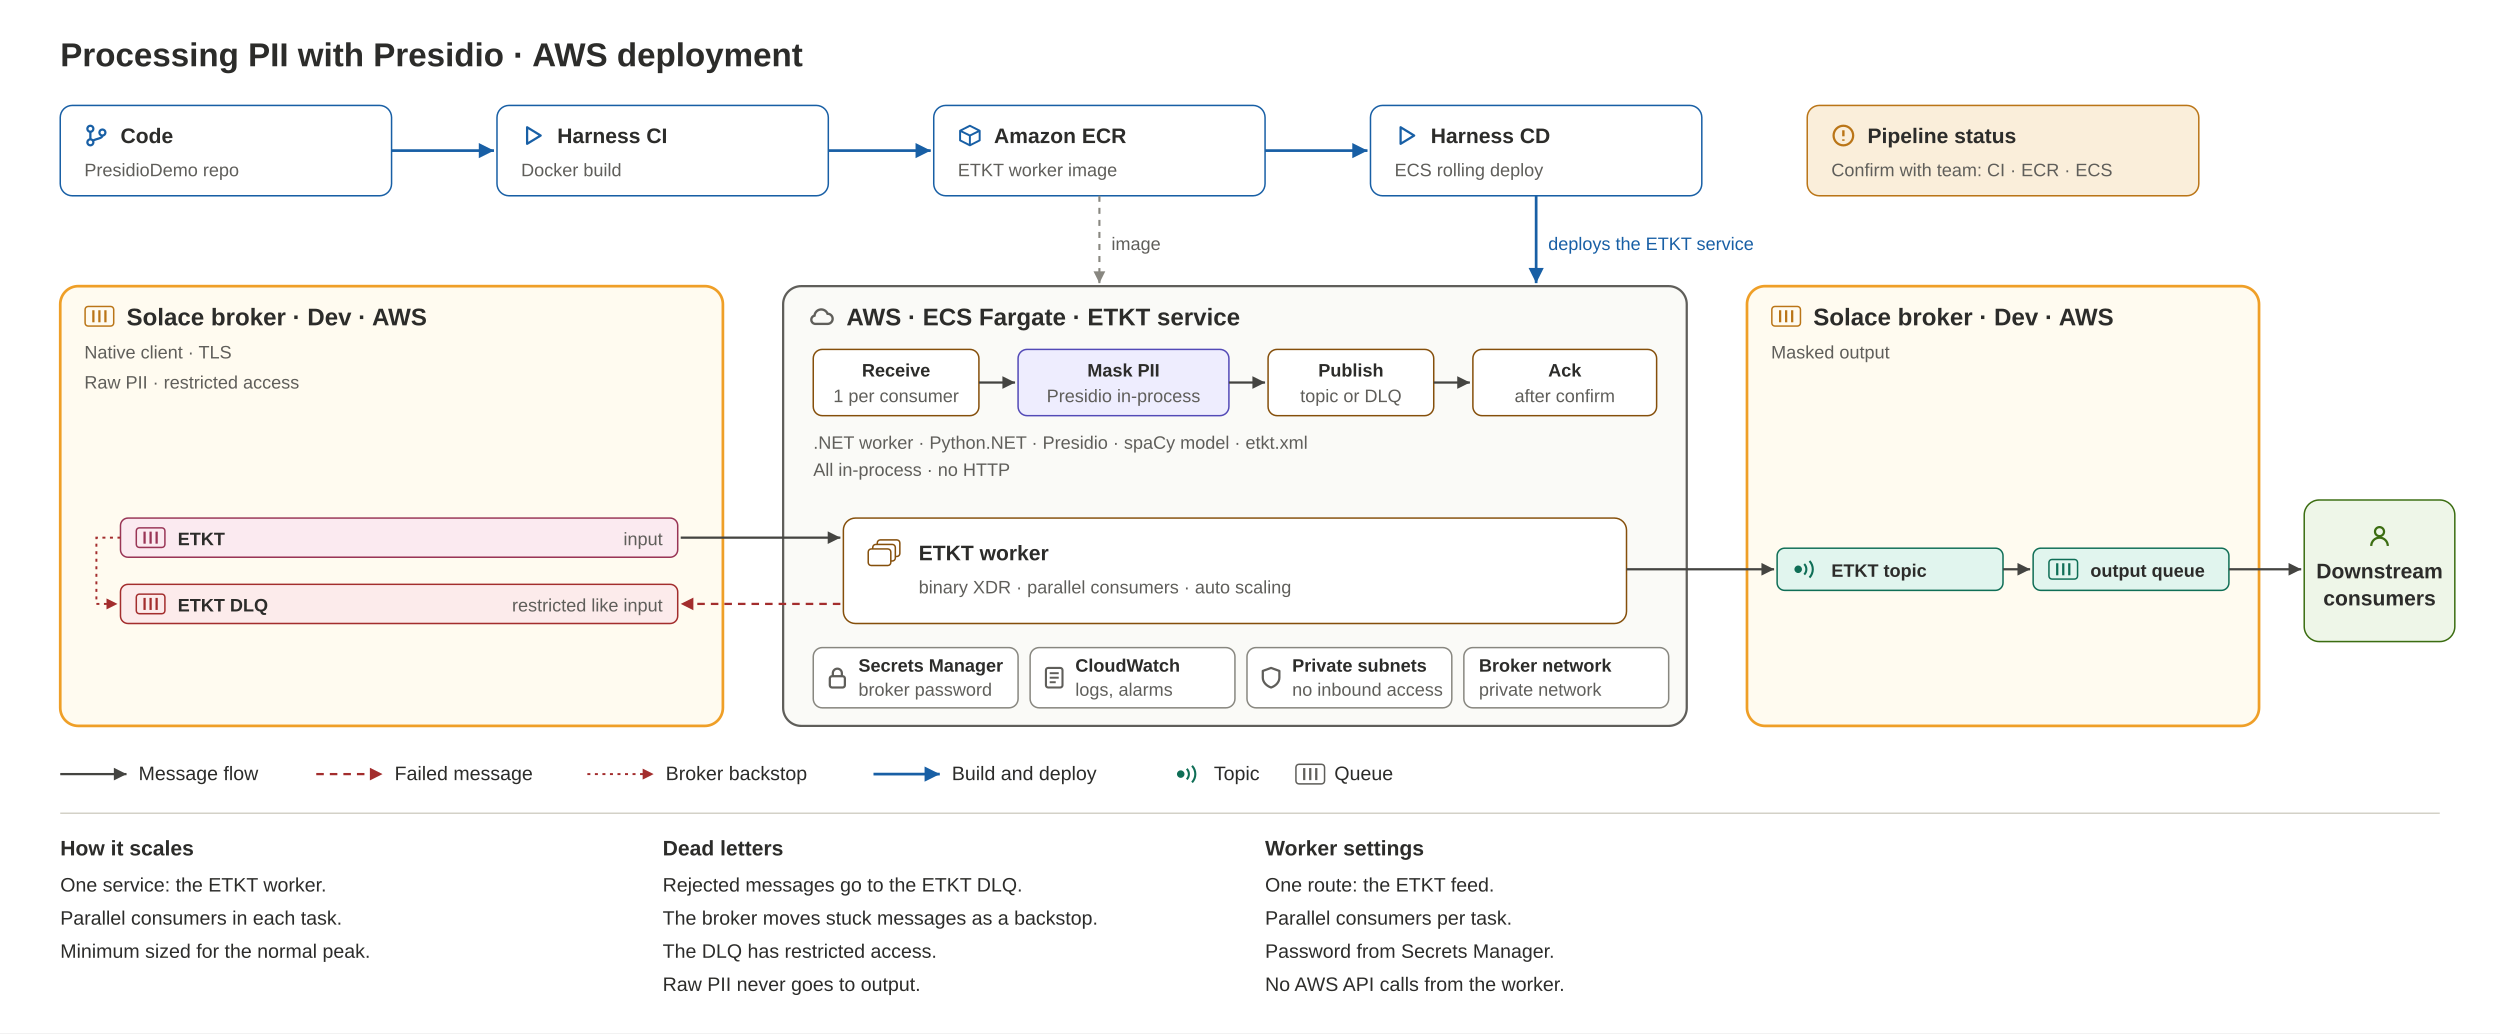
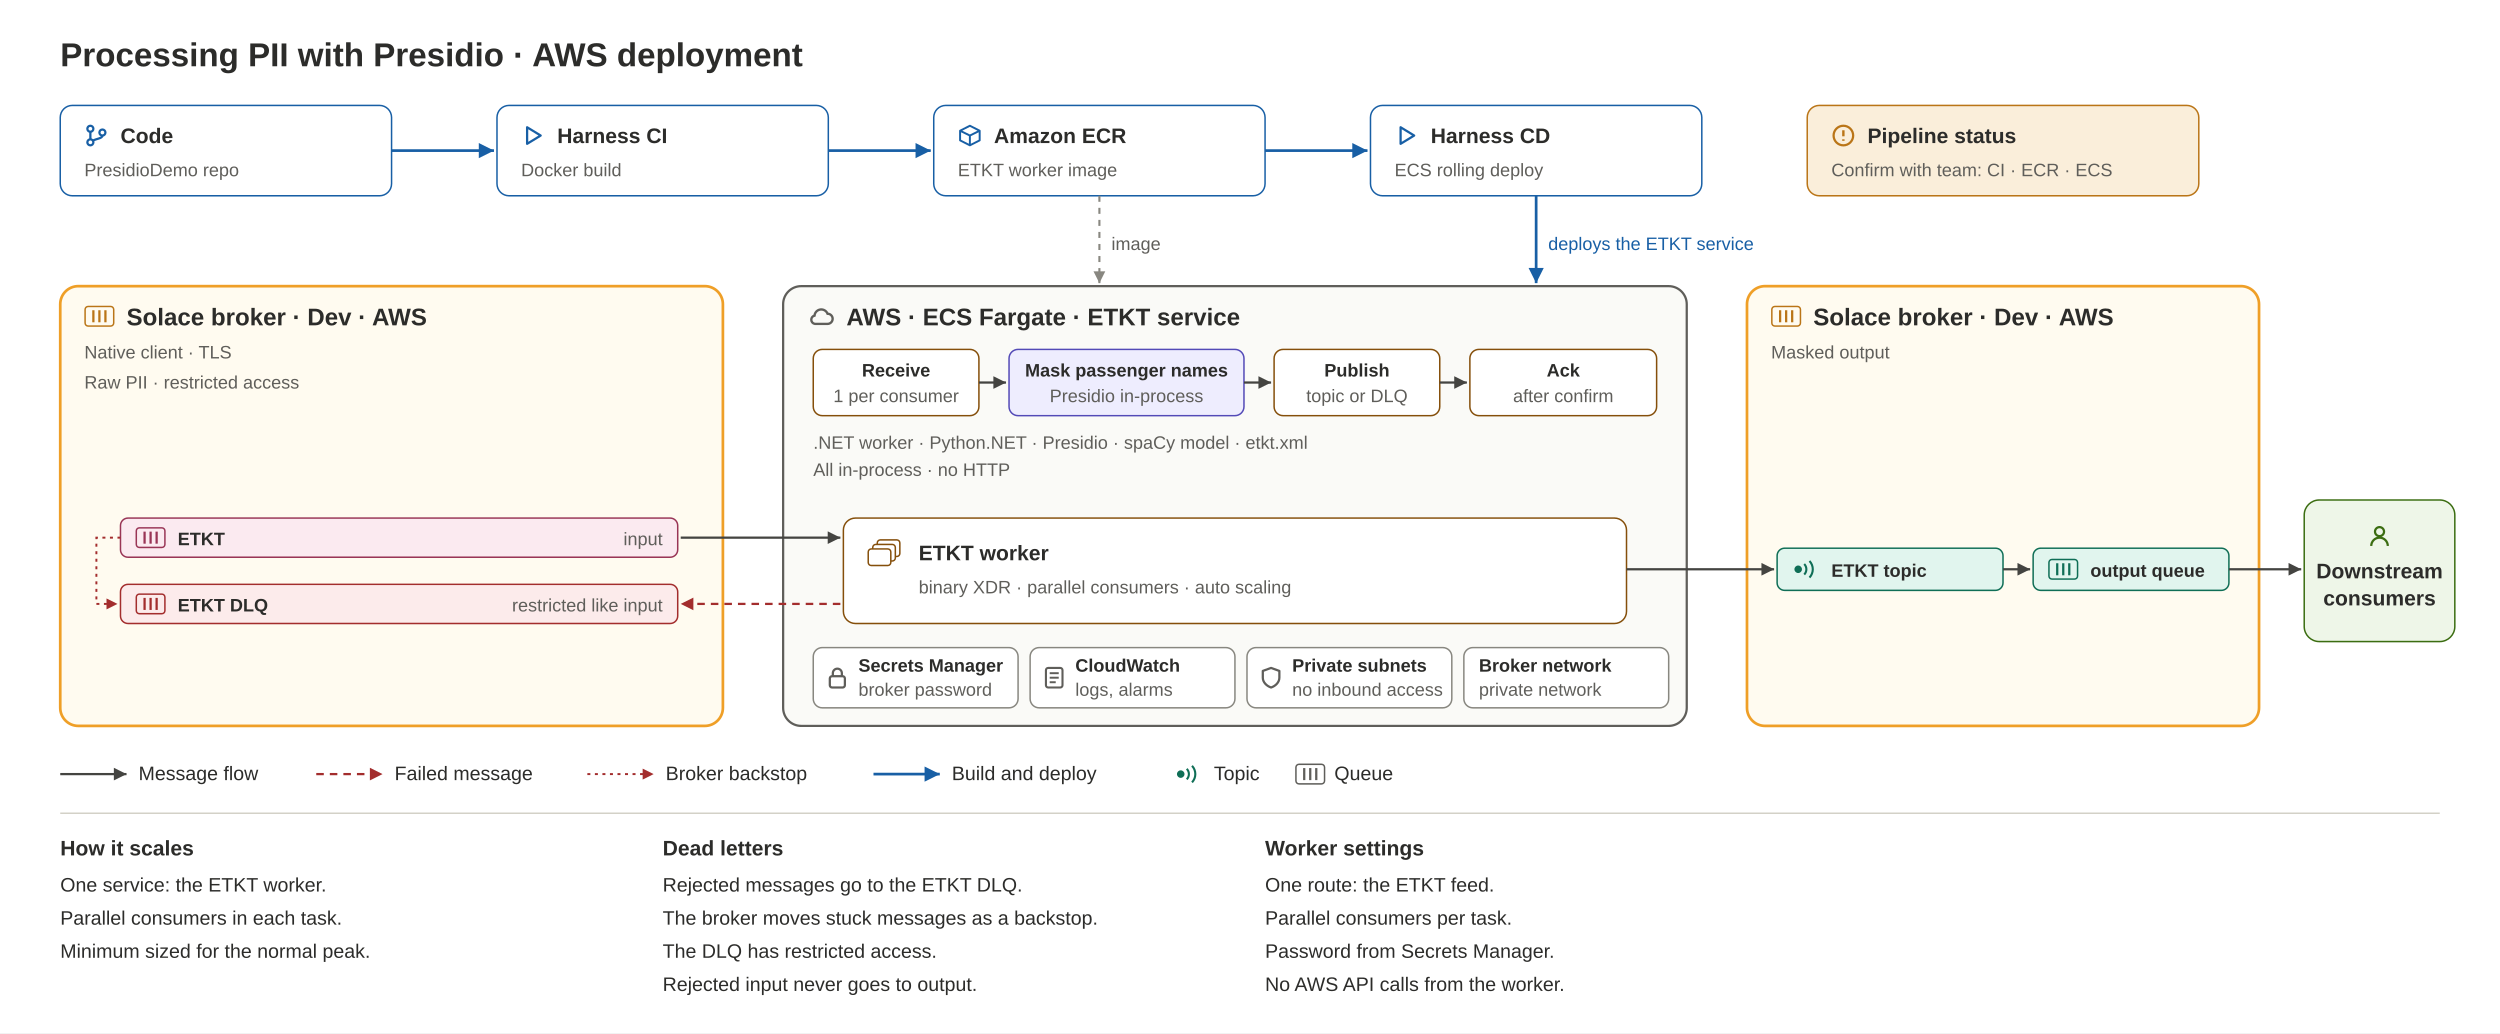
<svg xmlns="http://www.w3.org/2000/svg" viewBox="0 0 1660 686" role="img" aria-labelledby="title desc">
  <defs>
    <marker id="a" viewBox="0 0 10 10" refX="9" refY="5" markerWidth="7" markerHeight="7" orient="auto-start-reverse">
      <path d="M1 1L9 5L1 9z" fill="#444441" />
    </marker>
    <marker id="r" viewBox="0 0 10 10" refX="9" refY="5" markerWidth="7" markerHeight="7" orient="auto-start-reverse">
      <path d="M1 1L9 5L1 9z" fill="#A32D2D" />
    </marker>
    <marker id="b" viewBox="0 0 10 10" refX="9" refY="5" markerWidth="7" markerHeight="7" orient="auto-start-reverse">
      <path d="M1 1L9 5L1 9z" fill="#185FA5" />
    </marker>
    <marker id="g" viewBox="0 0 10 10" refX="9" refY="5" markerWidth="7" markerHeight="7" orient="auto-start-reverse">
      <path d="M1 1L9 5L1 9z" fill="#888780" />
    </marker>
    <symbol id="q" viewBox="0 0 20 14">
      <rect x="0.5" y="0.5" width="19" height="13" rx="2" fill="none" stroke="currentColor" />
      <path d="M6 3V11M10 3V11M14 3V11" stroke="currentColor" stroke-width="1.5" />
    </symbol>
    <symbol id="topic" viewBox="0 0 20 14">
      <circle cx="4" cy="7" r="2.5" fill="currentColor" />
      <path d="M8 3.5A5 5 0 0 1 8 10.5M11.5 1.5A8 8 0 0 1 11.5 12.5" fill="none" stroke="currentColor" stroke-width="1.4" />
    </symbol>
    <symbol id="tasks" viewBox="0 0 22 18">
      <rect x="6.5" y="0.5" width="15" height="11" rx="2" fill="#FFFFFF" stroke="currentColor" />
      <rect x="3.5" y="3.5" width="15" height="11" rx="2" fill="#FFFFFF" stroke="currentColor" />
      <rect x="0.5" y="6.5" width="15" height="11" rx="2" fill="#FFFFFF" stroke="currentColor" />
    </symbol>
    <symbol id="i-git" viewBox="0 0 16 16">
      <g fill="none" stroke="currentColor" stroke-width="1.5">
        <circle cx="4" cy="3.5" r="2" />
        <circle cx="4" cy="12.5" r="2" />
        <circle cx="12" cy="6" r="2" />
        <path d="M4 5.5V10.5M12 8C12 10 8 10 5.5 11.5" />
      </g>
    </symbol>
    <symbol id="i-run" viewBox="0 0 16 16">
      <path d="M4 2.5L13 8L4 13.5Z" fill="none" stroke="currentColor" stroke-width="1.5" stroke-linejoin="round" />
    </symbol>
    <symbol id="i-box" viewBox="0 0 16 16">
      <path d="M8 1.5L14.5 4.8V11.2L8 14.5L1.5 11.2V4.8Z M1.5 4.8L8 8L14.5 4.8 M8 8V14.5" fill="none" stroke="currentColor" stroke-width="1.3" stroke-linejoin="round" />
    </symbol>
    <symbol id="i-check" viewBox="0 0 16 16">
      <circle cx="8" cy="8" r="6.5" fill="none" stroke="currentColor" stroke-width="1.5" />
      <path d="M8 4.5V8.5M8 10.5V11.5" stroke="currentColor" stroke-width="1.6" />
    </symbol>
    <symbol id="i-cloud" viewBox="0 0 16 16">
      <path d="M4.5 12.5H12A3 3 0 0 0 12 6.5A4 4 0 0 0 4.3 7.6A2.5 2.5 0 0 0 4.5 12.5Z" fill="none" stroke="currentColor" stroke-width="1.4" />
    </symbol>
    <symbol id="i-lock" viewBox="0 0 16 16">
      <rect x="3" y="7" width="10" height="7.5" rx="1.5" fill="none" stroke="currentColor" stroke-width="1.5" />
      <path d="M5 7V5A3 3 0 0 1 11 5V7" fill="none" stroke="currentColor" stroke-width="1.5" />
    </symbol>
    <symbol id="i-log" viewBox="0 0 16 16">
      <rect x="2.5" y="1.5" width="11" height="13" rx="1.5" fill="none" stroke="currentColor" stroke-width="1.4" />
      <path d="M5 5H11M5 8H11M5 11H9" stroke="currentColor" stroke-width="1.3" />
    </symbol>
    <symbol id="i-shield" viewBox="0 0 16 16">
      <path d="M8 1.5L13.5 3.5V8C13.5 11 11 13.5 8 14.5C5 13.5 2.5 11 2.5 8V3.5Z" fill="none" stroke="currentColor" stroke-width="1.5" stroke-linejoin="round" />
    </symbol>
    <symbol id="i-user" viewBox="0 0 16 16">
      <circle cx="8" cy="5" r="3" fill="none" stroke="currentColor" stroke-width="1.5" />
      <path d="M2.5 14.5A5.5 5.5 0 0 1 13.5 14.5" fill="none" stroke="currentColor" stroke-width="1.5" />
    </symbol>
    <style>
text{font-family:'Segoe UI',Arial,sans-serif;fill:#2C2C2A}
.h{font-size:16px;font-weight:600}
.t{font-size:14px;font-weight:600}
.s{font-size:13px}
.m{font-size:12px;fill:#5F5E5A}
.k{font-size:12px;font-weight:600}
.c{font-family:Consolas,'Courier New',monospace;font-size:11px;fill:#5F5E5A}
.ln{fill:none;stroke:#444441;stroke-width:1.5}
.dl{fill:none;stroke:#A32D2D;stroke-width:1.5;stroke-dasharray:5 4}
.bk{fill:none;stroke:#A32D2D;stroke-width:1.3;stroke-dasharray:2 3}
.dp{fill:none;stroke:#185FA5;stroke-width:1.8}
.pf{fill:none;stroke:#888780;stroke-width:1.4;stroke-dasharray:4 4}
.bd rect{fill:#FFFFFF;stroke:#185FA5}.bd{color:#185FA5}
.iq rect{fill:#FBEAF0;stroke:#993556}.iq{color:#993556}
.dq rect{fill:#FCEBEB;stroke:#A32D2D}.dq{color:#A32D2D}
.cq rect{fill:#E1F5EE;stroke:#0F6E56}.cq{color:#0F6E56}
.mq rect{fill:#FAEEDA;stroke:#BA7517;stroke-dasharray:4 3}.mq{color:#BA7517}
.ws rect{fill:#FFFFFF;stroke:#854F0B}.ws{color:#854F0B}
.st rect{fill:#FFFFFF;stroke:#854F0B}
.sv rect{fill:#FFFFFF;stroke:#888780}.sv{color:#5F5E5A}
.miss{fill:#854F0B;font-weight:600}
</style>
  </defs>
  <rect width="1660" height="686" fill="#FFFFFF" />
  <text class="h" x="40" y="44" style="font-size:22px">Processing PII with Presidio · AWS deployment</text>
  <g class="bd">
    <rect x="40" y="70" width="220" height="60" rx="8" />
    <use href="#i-git" x="56" y="82" width="16" height="16" />
    <text class="t" x="80" y="95">Code</text>
    <text class="m" x="56" y="117">PresidioDemo repo</text>
  </g>
  <g class="bd">
    <rect x="330" y="70" width="220" height="60" rx="8" />
    <use href="#i-run" x="346" y="82" width="16" height="16" />
    <text class="t" x="370" y="95">Harness CI</text>
    <text class="m" x="346" y="117">Docker build</text>
  </g>
  <g class="bd">
    <rect x="620" y="70" width="220" height="60" rx="8" />
    <use href="#i-box" x="636" y="82" width="16" height="16" />
    <text class="t" x="660" y="95">Amazon ECR</text>
    <text class="m" x="636" y="117">ETKT worker image</text>
  </g>
  <g class="bd">
    <rect x="910" y="70" width="220" height="60" rx="8" />
    <use href="#i-run" x="926" y="82" width="16" height="16" />
    <text class="t" x="950" y="95">Harness CD</text>
    <text class="m" x="926" y="117">ECS rolling deploy</text>
  </g>
  <g>
    <rect x="1200" y="70" width="260" height="60" rx="8" fill="#FAEEDA" stroke="#BA7517" />
    <use href="#i-check" x="1216" y="82" width="16" height="16" style="color:#BA7517" />
    <text class="t" x="1240" y="95">Pipeline status</text>
    <text class="m" x="1216" y="117">Confirm with team: CI · ECR · ECS</text>
  </g>
  <path class="dp" d="M260 100H328" marker-end="url(#b)" />
  <path class="dp" d="M550 100H618" marker-end="url(#b)" />
  <path class="dp" d="M840 100H908" marker-end="url(#b)" />
  <rect x="40" y="190" width="440" height="292" rx="12" fill="#FFFBF0" stroke="#EF9F27" stroke-width="1.8" />
  <use href="#q" x="56" y="203" width="20" height="14" style="color:#BA7517" />
  <text class="h" x="84" y="216">Solace broker · Dev · AWS</text>
  <text class="m" x="56" y="238">Native client · TLS</text>
  <text class="m" x="56" y="258">Raw PII · restricted access</text>
  <rect x="520" y="190" width="600" height="292" rx="12" fill="#FAFAF7" stroke="#5F5E5A" stroke-width="1.5" />
  <use href="#i-cloud" x="536" y="201" width="18" height="18" style="color:#5F5E5A" />
  <text class="h" x="562" y="216">AWS · ECS Fargate · ETKT service</text>
  <g class="st">
    <rect x="540" y="232" width="110" height="44" rx="6" />
    <text class="k" x="595" y="250" text-anchor="middle">Receive</text>
    <text class="m" x="595" y="267" text-anchor="middle">1 per consumer</text>
  </g>
-   <rect x="676" y="232" width="140" height="44" rx="6" fill="#EEEDFE" stroke="#534AB7" />
-   <text class="k" x="746" y="250" text-anchor="middle">Mask PII</text>
-   <text class="m" x="746" y="267" text-anchor="middle">Presidio in-process</text>
+   <rect x="670" y="232" width="156" height="44" rx="6" fill="#EEEDFE" stroke="#534AB7" />
+   <text class="k" x="748" y="250" text-anchor="middle">Mask passenger names</text>
+   <text class="m" x="748" y="267" text-anchor="middle">Presidio in-process</text>
  <g class="st">
-     <rect x="842" y="232" width="110" height="44" rx="6" />
-     <text class="k" x="897" y="250" text-anchor="middle">Publish</text>
-     <text class="m" x="897" y="267" text-anchor="middle">topic or DLQ</text>
+     <rect x="846" y="232" width="110" height="44" rx="6" />
+     <text class="k" x="901" y="250" text-anchor="middle">Publish</text>
+     <text class="m" x="901" y="267" text-anchor="middle">topic or DLQ</text>
  </g>
  <g class="st">
-     <rect x="978" y="232" width="122" height="44" rx="6" />
-     <text class="k" x="1039" y="250" text-anchor="middle">Ack</text>
-     <text class="m" x="1039" y="267" text-anchor="middle">after confirm</text>
-   </g>
-   <path class="ln" d="M650 254H674" marker-end="url(#a)" />
-   <path class="ln" d="M816 254H840" marker-end="url(#a)" />
-   <path class="ln" d="M952 254H976" marker-end="url(#a)" />
+     <rect x="976" y="232" width="124" height="44" rx="6" />
+     <text class="k" x="1038" y="250" text-anchor="middle">Ack</text>
+     <text class="m" x="1038" y="267" text-anchor="middle">after confirm</text>
+   </g>
+   <path class="ln" d="M650 254H668" marker-end="url(#a)" />
+   <path class="ln" d="M826 254H844" marker-end="url(#a)" />
+   <path class="ln" d="M956 254H974" marker-end="url(#a)" />
  <text class="m" x="540" y="298">.NET worker · Python.NET · Presidio · spaCy model · etkt.xml</text>
  <text class="m" x="540" y="316">All in-process · no HTTP</text>
  <rect x="1160" y="190" width="340" height="292" rx="12" fill="#FFFBF0" stroke="#EF9F27" stroke-width="1.8" />
  <use href="#q" x="1176" y="203" width="20" height="14" style="color:#BA7517" />
  <text class="h" x="1204" y="216">Solace broker · Dev · AWS</text>
  <text class="m" x="1176" y="238">Masked output</text>
  <rect x="1530" y="332" width="100" height="94" rx="10" fill="#EEF6E8" stroke="#3B6D11" />
  <use href="#i-user" x="1572" y="348" width="16" height="16" style="color:#3B6D11" />
  <text class="t" x="1580" y="384" text-anchor="middle">Downstream</text>
  <text class="t" x="1580" y="402" text-anchor="middle">consumers</text>
  <g class="iq">
    <rect x="80" y="344" width="370" height="26" rx="5" />
    <use href="#q" x="90" y="350" width="20" height="14" />
    <text class="k" x="118" y="362">ETKT</text>
    <text class="m" x="440" y="362" text-anchor="end">input</text>
  </g>
  <g class="dq">
    <rect x="80" y="388" width="370" height="26" rx="5" />
    <use href="#q" x="90" y="394" width="20" height="14" />
    <text class="k" x="118" y="406">ETKT DLQ</text>
    <text class="m" x="440" y="406" text-anchor="end">restricted like input</text>
  </g>
  <path class="bk" d="M80 357H64V401H78" marker-end="url(#r)" />
  <g class="ws">
    <rect x="560" y="344" width="520" height="70" rx="8" />
    <use href="#tasks" x="576" y="358" width="22" height="18" />
    <text class="t" x="610" y="372">ETKT worker</text>
    <text class="m" x="610" y="394">binary XDR · parallel consumers · auto scaling</text>
  </g>
  <g class="cq">
    <rect x="1180" y="364" width="150" height="28" rx="5" />
    <use href="#topic" x="1190" y="371" width="20" height="14" />
    <text class="k" x="1216" y="383">ETKT topic</text>
  </g>
  <g class="cq">
    <rect x="1350" y="364" width="130" height="28" rx="5" />
    <use href="#q" x="1360" y="371" width="20" height="14" />
    <text class="k" x="1388" y="383">output queue</text>
  </g>
  <path class="ln" d="M452 357H558" marker-end="url(#a)" />
  <path class="dl" d="M558 401H452" marker-end="url(#r)" />
  <path class="ln" d="M1080 378H1178" marker-end="url(#a)" />
  <path class="ln" d="M1330 378H1348" marker-end="url(#a)" />
  <path class="ln" d="M1480 378H1528" marker-end="url(#a)" />
  <g class="sv">
    <rect x="540" y="430" width="136" height="40" rx="6" />
    <use href="#i-lock" x="548" y="442" width="16" height="16" />
    <text class="k" x="570" y="446">Secrets Manager</text>
    <text class="m" x="570" y="462">broker password</text>
  </g>
  <g class="sv">
    <rect x="684" y="430" width="136" height="40" rx="6" />
    <use href="#i-log" x="692" y="442" width="16" height="16" />
    <text class="k" x="714" y="446">CloudWatch</text>
    <text class="m" x="714" y="462">logs, alarms</text>
  </g>
  <g class="sv">
    <rect x="828" y="430" width="136" height="40" rx="6" />
    <use href="#i-shield" x="836" y="442" width="16" height="16" />
    <text class="k" x="858" y="446">Private subnets</text>
    <text class="m" x="858" y="462">no inbound access</text>
  </g>
  <g class="sv">
    <rect x="972" y="430" width="136" height="40" rx="6" />
    <text class="k" x="982" y="446">Broker network</text>
    <text class="m" x="982" y="462">private network</text>
  </g>
  <path class="pf" d="M730 130V188" marker-end="url(#g)" />
  <text class="m" x="738" y="166">image</text>
  <path class="dp" d="M1020 130V188" marker-end="url(#b)" />
  <text class="m" x="1028" y="166" style="fill:#185FA5">deploys the ETKT service</text>
  <path class="ln" d="M40 514H84" marker-end="url(#a)" />
  <text class="s" x="92" y="518">Message flow</text>
  <path class="dl" d="M210 514H254" marker-end="url(#r)" />
  <text class="s" x="262" y="518">Failed message</text>
  <path class="bk" d="M390 514H434" marker-end="url(#r)" />
  <text class="s" x="442" y="518">Broker backstop</text>
  <path class="dp" d="M580 514H624" marker-end="url(#b)" />
  <text class="s" x="632" y="518">Build and deploy</text>
  <use href="#topic" x="780" y="507" width="20" height="14" style="color:#0F6E56" />
  <text class="s" x="806" y="518">Topic</text>
  <use href="#q" x="860" y="507" width="20" height="14" style="color:#5F5E5A" />
  <text class="s" x="886" y="518">Queue</text>
  <line x1="40" y1="540" x2="1620" y2="540" stroke="#D3D1C7" />
  <text class="t" x="40" y="568">How it scales</text>
  <text class="s" x="40" y="592">One service: the ETKT worker.</text>
  <text class="s" x="40" y="614">Parallel consumers in each task.</text>
  <text class="s" x="40" y="636">Minimum sized for the normal peak.</text>
  <text class="t" x="440" y="568">Dead letters</text>
  <text class="s" x="440" y="592">Rejected messages go to the ETKT DLQ.</text>
  <text class="s" x="440" y="614">The broker moves stuck messages as a backstop.</text>
  <text class="s" x="440" y="636">The DLQ has restricted access.</text>
-   <text class="s" x="440" y="658">Raw PII never goes to output.</text>
+   <text class="s" x="440" y="658">Rejected input never goes to output.</text>
  <text class="t" x="840" y="568">Worker settings</text>
  <text class="s" x="840" y="592">One route: the ETKT feed.</text>
  <text class="s" x="840" y="614">Parallel consumers per task.</text>
  <text class="s" x="840" y="636">Password from Secrets Manager.</text>
  <text class="s" x="840" y="658">No AWS API calls from the worker.</text>
</svg>
